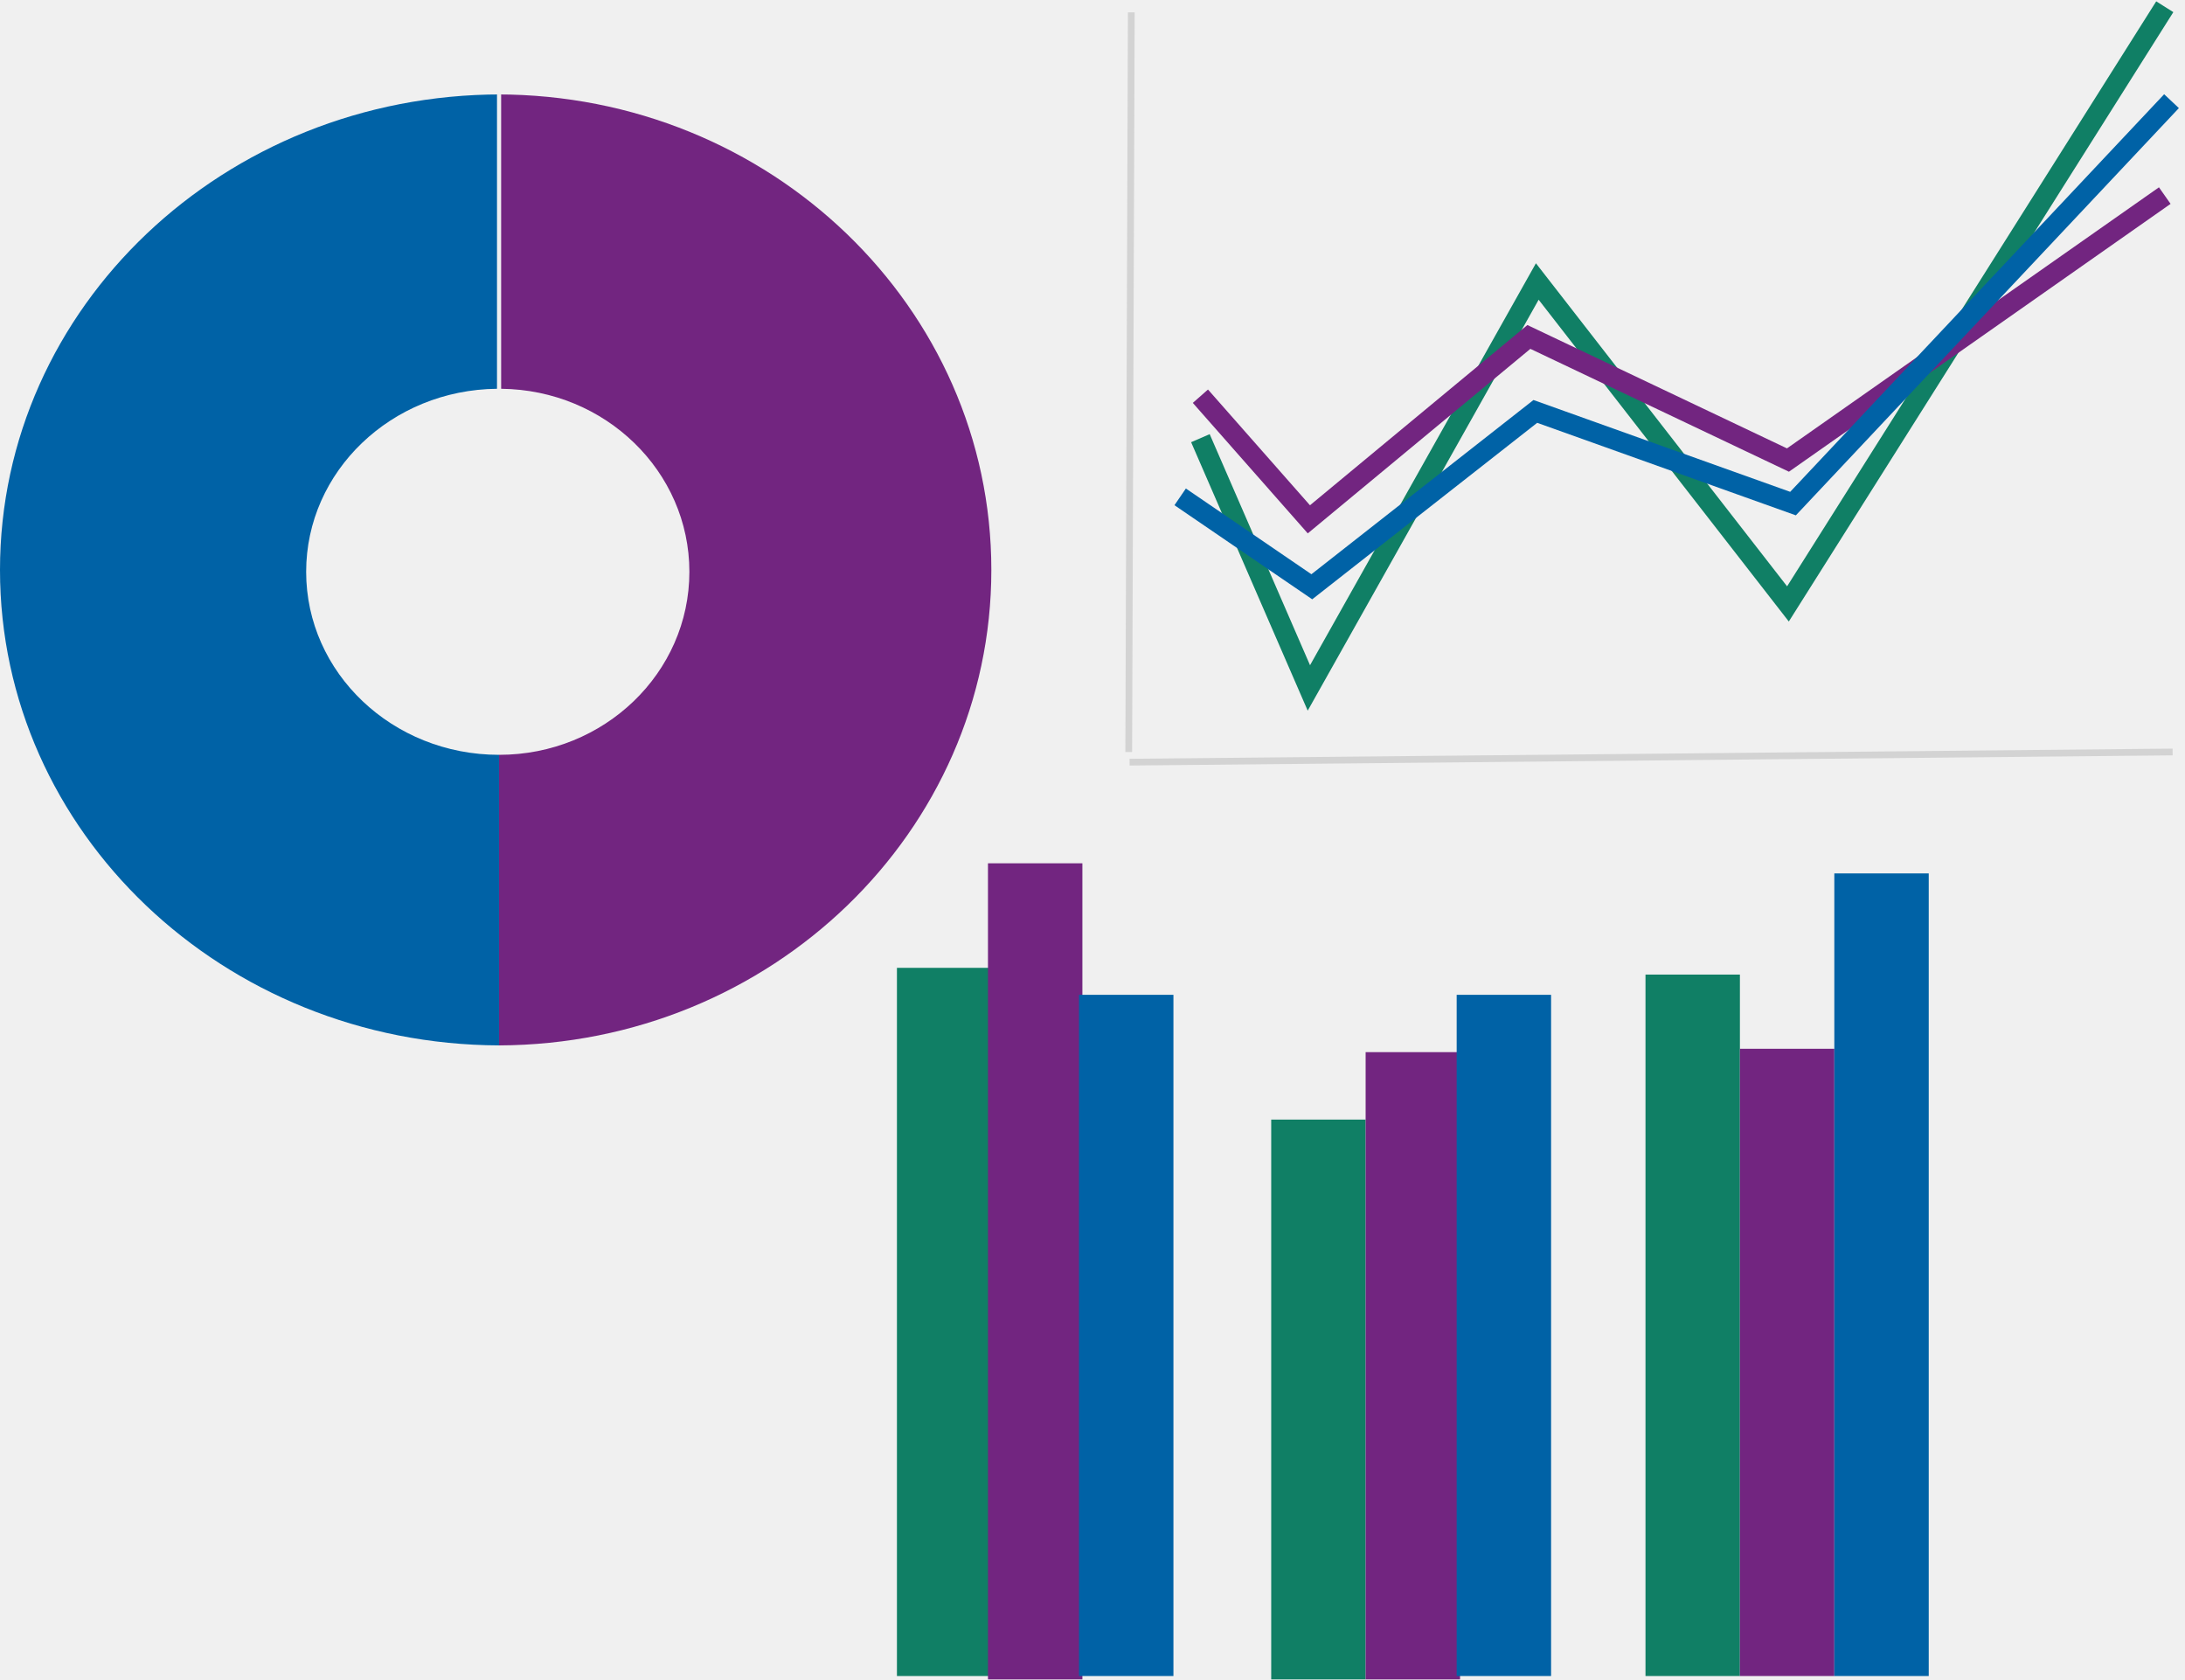
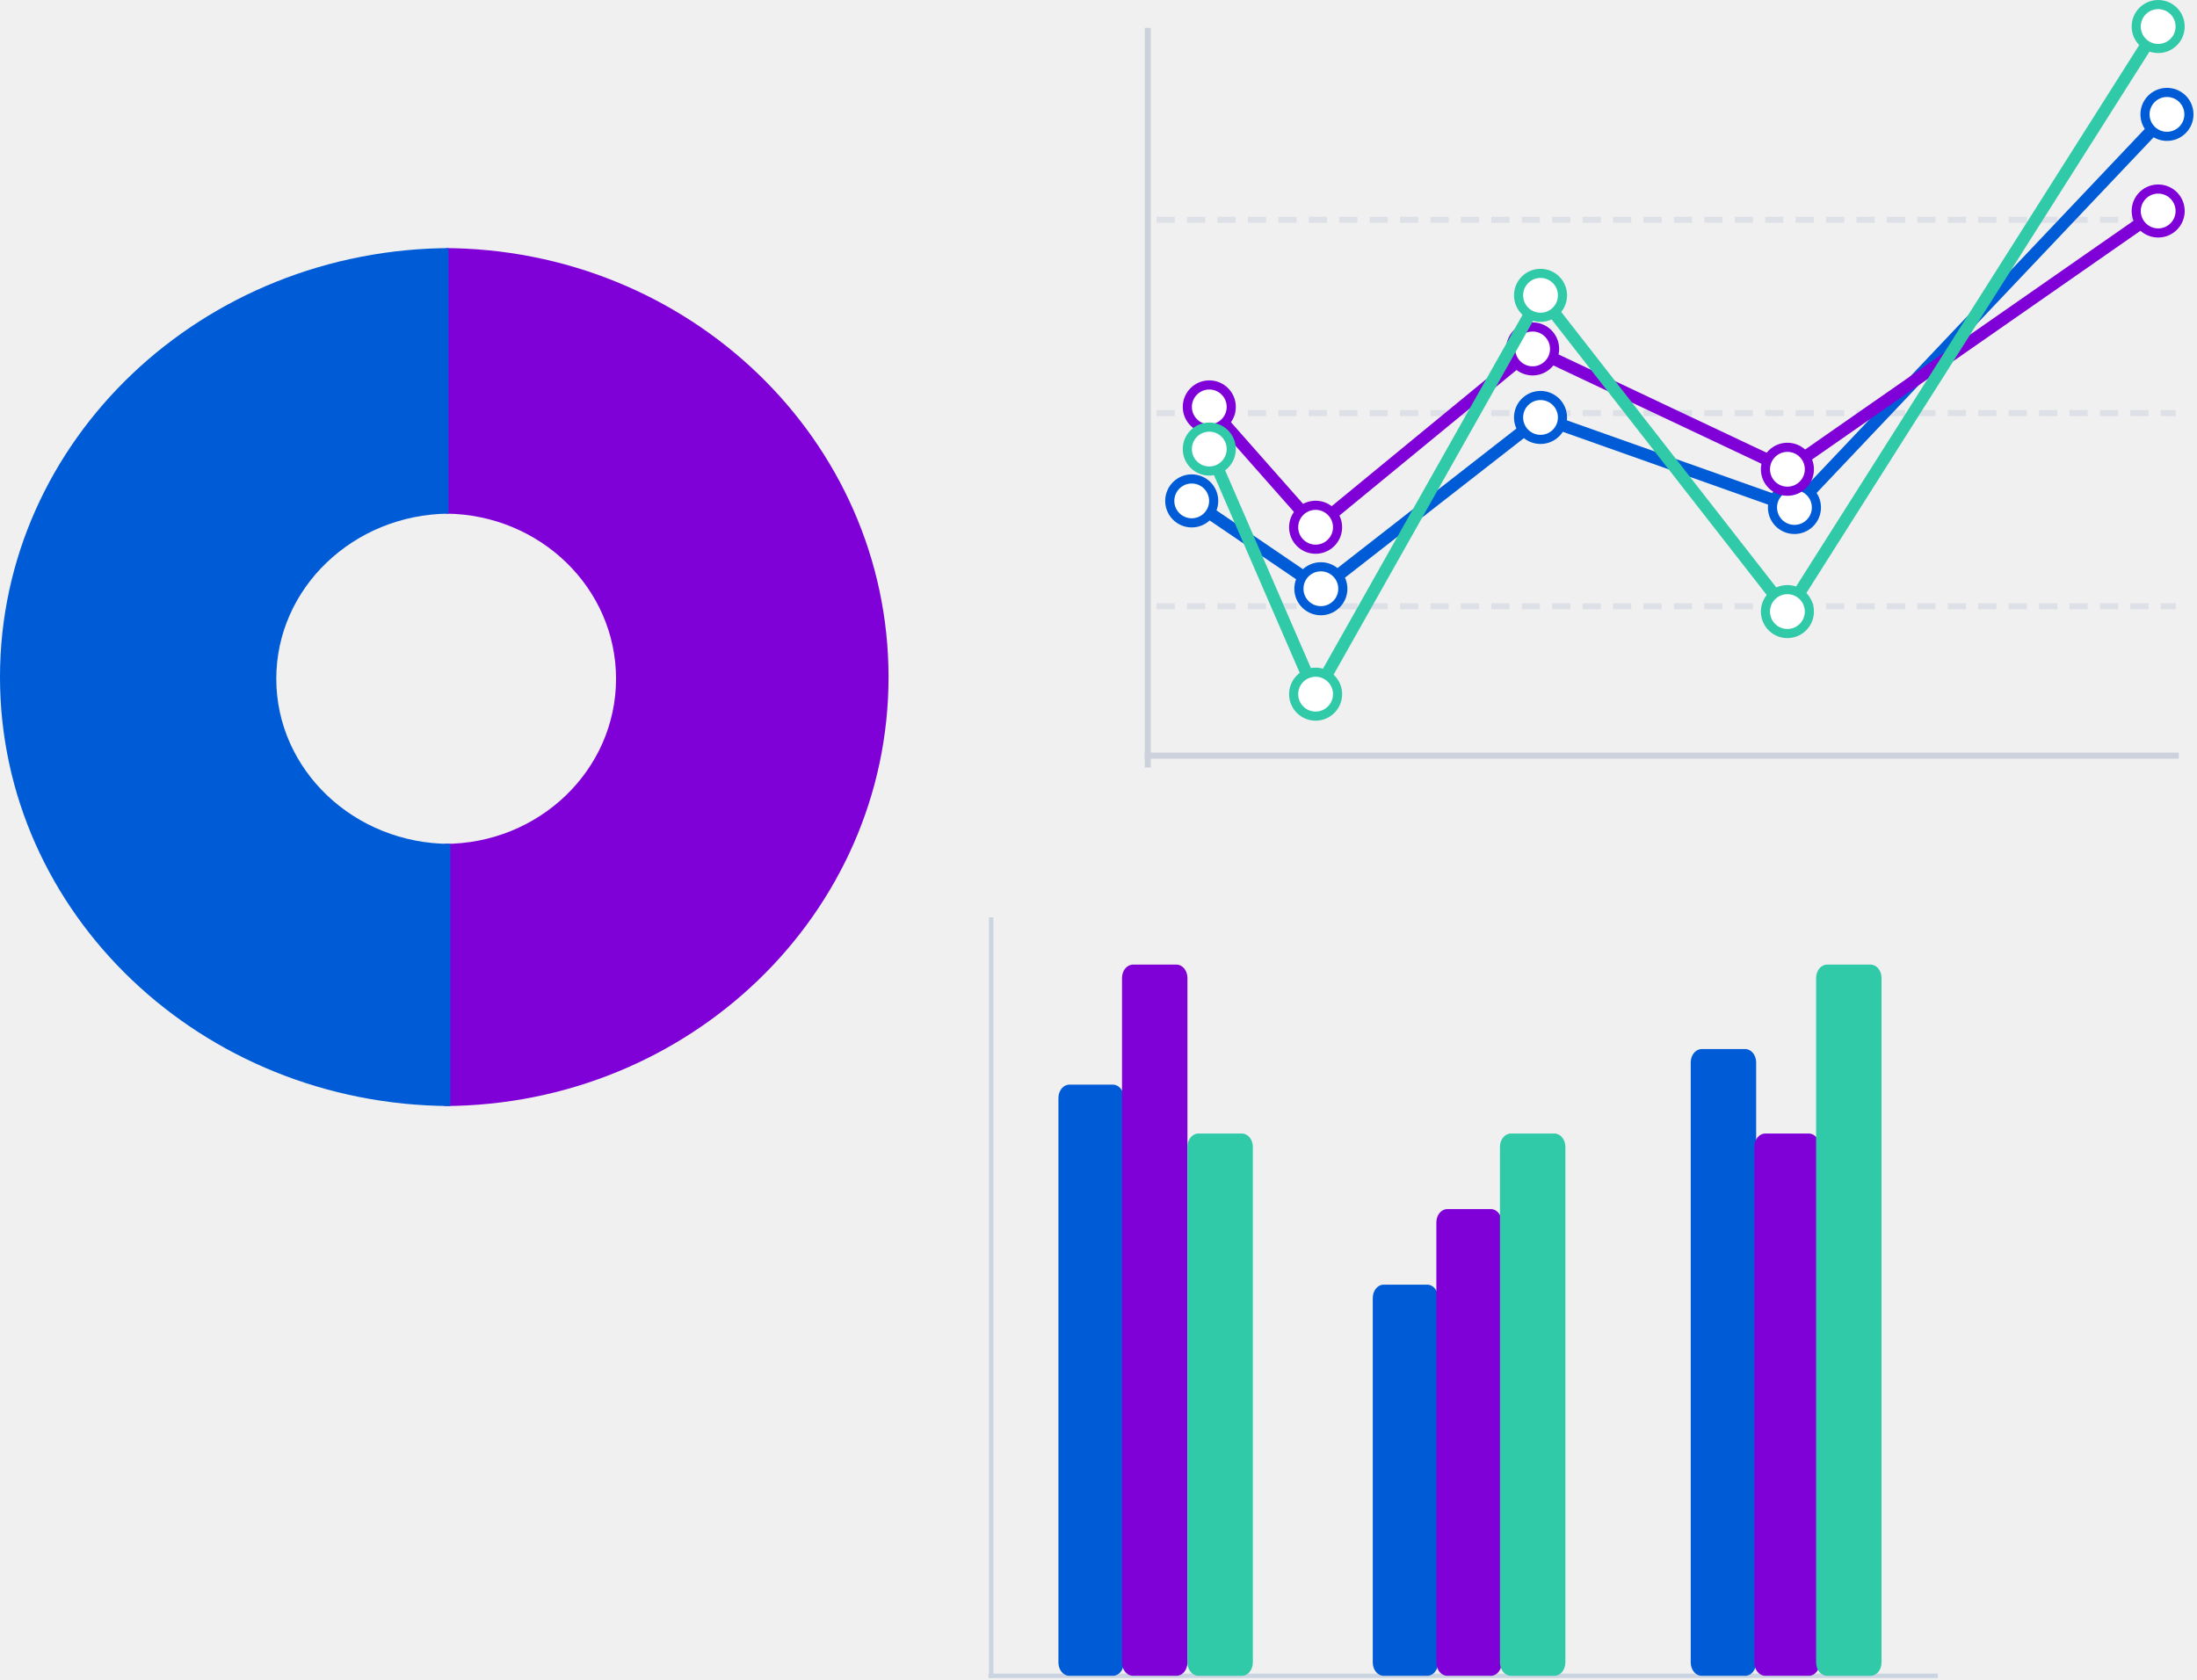
- <svg xmlns="http://www.w3.org/2000/svg" width="324px" height="249px" viewBox="0 0 324 249" version="1.1">
-   <g id="Page-1" stroke="none" stroke-width="1" fill="none" fill-rule="evenodd">
-     <g id="Group-24" transform="translate(0, 1)">
-       <line x1="167.75" y1="1.332" x2="167.375" y2="110" id="Line-3" stroke="#D3D3D3" stroke-linecap="square" />
-       <polygon id="Rectangle-Copy-17" fill="#107F65" transform="translate(140, 195) rotate(-450) translate(-140, -195) " points="87.5 188 192.5 188 192.5 202 87.5 202" />
-       <polygon id="Rectangle-Copy-18" fill="#722580" transform="translate(153.5, 187.5) rotate(-450) translate(-153.5, -187.5) " points="93 180.5 214 180.5 214 194.5 93 194.5" />
-       <polygon id="Rectangle-Copy-19" fill="#0062A6" transform="translate(167, 197) rotate(-450) translate(-167, -197) " points="116.5 190 217.5 190 217.5 204 116.5 204" />
-       <line x1="321.665" y1="110.5" x2="168" y2="112" id="Line-3" stroke="#D3D3D3" stroke-linecap="square" />
-       <polyline id="Path-5" stroke="#107F65" stroke-width="3" points="178 63.967 194.084 101 227.955 40.737 265.124 88.543 321 0" />
-       <polyline id="Path-5-Copy-2" stroke="#722580" stroke-width="3" points="178 57.746 194.084 76 226.709 48.958 265.124 67.211 321 28" />
-       <polyline id="Path-5-Copy" stroke="#0062A6" stroke-width="3" points="175 72.667 194.521 86 227.664 60 265.876 73.667 322 14" />
-       <path d="M74.311,13.004 L73.731,13 C114.196,13 147,44.564 147,83.5 C147,122.35 114.342,153.86 74,154 L74,110.917 C74.007,110.917 74.014,110.917 74.021,110.917 C89.597,110.917 102.224,98.767 102.224,83.78 C102.224,68.886 89.755,56.795 74.313,56.644 L74.311,13.004 Z" id="Combined-Shape" fill="#722580" />
-       <path d="M73.698,13.004 L73.697,56.644 C58.041,56.795 45.398,68.886 45.398,83.78 C45.398,98.767 58.2,110.917 73.992,110.917 C73.995,110.917 73.998,110.917 74,110.917 L74,153.999 C33.104,153.853 -5.68434189e-14,122.345 -5.68434189e-14,83.5 C-5.68434189e-14,44.564 33.259,13 74.287,13 L73.698,13.004 Z" id="Combined-Shape" fill="#0062A6" />
-       <polygon id="Rectangle-Copy-20" fill="#107F65" transform="translate(195.5, 206.5) rotate(-450) translate(-195.5, -206.5) " points="154 199.5 237 199.5 237 213.5 154 213.5" />
-       <polygon id="Rectangle-Copy-23" fill="#107F65" transform="translate(251, 195.5) rotate(-450) translate(-251, -195.5) " points="199 188.5 303 188.5 303 202.5 199 202.5" />
-       <rect id="Rectangle-Copy-21" fill="#722580" transform="translate(209.5, 201.5) rotate(-450) translate(-209.5, -201.5) " x="163" y="194.5" width="93" height="14" />
-       <polygon id="Rectangle-Copy-24" fill="#722580" transform="translate(265, 201) rotate(-450) translate(-265, -201) " points="218.5 194 311.5 194 311.5 208 218.5 208" />
-       <polygon id="Rectangle-Copy-22" fill="#0062A6" transform="translate(223, 197) rotate(-450) translate(-223, -197) " points="172.5 190 273.5 190 273.5 204 172.5 204" />
-       <polygon id="Rectangle-Copy-25" fill="#0062A6" transform="translate(279, 188) rotate(-450) translate(-279, -188) " points="219.5 181 338.5 181 338.5 195 219.5 195" />
-     </g>
+ <svg xmlns="http://www.w3.org/2000/svg" width="361" height="276" viewBox="0 0 361 276" fill="none">
+   <path fill-rule="evenodd" clip-rule="evenodd" d="M73.311 40.772L72.731 40.768C113.196 40.768 146 72.332 146 111.268C146 150.118 113.342 181.628 73 181.767L73 138.685C73.007 138.685 73.014 138.685 73.021 138.685C88.597 138.685 101.224 126.535 101.224 111.548C101.224 96.654 88.754 84.563 73.313 84.412L73.311 40.772Z" fill="#8001D8" />
+   <path fill-rule="evenodd" clip-rule="evenodd" d="M73.698 40.772L73.697 84.412C58.041 84.562 45.398 96.654 45.398 111.548C45.398 126.535 58.2 138.685 73.992 138.685C73.995 138.685 73.998 138.685 74 138.685L74 181.767C33.104 181.62 0 150.113 0 111.268C0 72.332 33.259 40.768 74.287 40.768L73.698 40.772Z" fill="#005BD7" />
+   <path d="M188.599 5.081V125.628" stroke="#CCD1DB" stroke-linecap="square" />
+   <path d="M188.599 124.185H357.509" stroke="#CCD1DB" stroke-linecap="square" />
+   <path d="M190.042 36.12H357.509" stroke="#DDE1E7" stroke-dasharray="3 2" />
+   <path d="M190.042 67.881H357.509" stroke="#DDE1E7" stroke-dasharray="3 2" />
+   <path d="M190.042 99.642H357.509" stroke="#DDE1E7" stroke-dasharray="3 2" />
+   <path d="M195.817 82.318L217.039 96.755L253.131 68.603L294.853 83.401L356.065 18.796" stroke="#005BD7" stroke-width="2" stroke-linecap="round" stroke-linejoin="round" />
+   <path d="M195.817 85.927C197.811 85.927 199.426 84.311 199.426 82.318C199.426 80.325 197.811 78.709 195.817 78.709C193.824 78.709 192.208 80.325 192.208 82.318C192.208 84.311 193.824 85.927 195.817 85.927Z" fill="white" stroke="#005BD7" stroke-width="1.5" />
+   <path d="M217.039 100.364C219.032 100.364 220.648 98.748 220.648 96.755C220.648 94.761 219.032 93.145 217.039 93.145C215.046 93.145 213.43 94.761 213.43 96.755C213.43 98.748 215.046 100.364 217.039 100.364Z" fill="white" stroke="#005BD7" stroke-width="1.5" />
+   <path d="M253.131 72.212C255.124 72.212 256.74 70.596 256.74 68.603C256.74 66.61 255.124 64.994 253.131 64.994C251.138 64.994 249.522 66.61 249.522 68.603C249.522 70.596 251.138 72.212 253.131 72.212Z" fill="white" stroke="#005BD7" stroke-width="1.5" />
+   <path d="M294.853 87.01C296.847 87.01 298.463 85.394 298.463 83.401C298.463 81.407 296.847 79.791 294.853 79.791C292.86 79.791 291.244 81.407 291.244 83.401C291.244 85.394 292.86 87.01 294.853 87.01Z" fill="white" stroke="#005BD7" stroke-width="1.5" />
+   <path d="M356.065 22.405C358.059 22.405 359.674 20.789 359.674 18.796C359.674 16.803 358.059 15.187 356.065 15.187C354.072 15.187 352.456 16.803 352.456 18.796C352.456 20.789 354.072 22.405 356.065 22.405Z" fill="white" stroke="#005BD7" stroke-width="1.5" />
+   <path d="M198.704 66.871L216.173 86.649L251.832 57.342L293.698 77.121L354.622 34.676" stroke="#8001D8" stroke-width="2" stroke-linecap="round" stroke-linejoin="round" />
+   <path d="M198.704 70.48C200.698 70.48 202.314 68.864 202.314 66.871C202.314 64.877 200.698 63.261 198.704 63.261C196.711 63.261 195.095 64.877 195.095 66.871C195.095 68.864 196.711 70.48 198.704 70.48Z" fill="white" stroke="#8001D8" stroke-width="1.5" />
+   <path d="M216.173 90.258C218.166 90.258 219.782 88.642 219.782 86.649C219.782 84.656 218.166 83.04 216.173 83.04C214.18 83.04 212.564 84.656 212.564 86.649C212.564 88.642 214.18 90.258 216.173 90.258Z" fill="white" stroke="#8001D8" stroke-width="1.5" />
+   <path d="M251.832 60.951C253.825 60.951 255.441 59.336 255.441 57.342C255.441 55.349 253.825 53.733 251.832 53.733C249.839 53.733 248.223 55.349 248.223 57.342C248.223 59.336 249.839 60.951 251.832 60.951Z" fill="white" stroke="#8001D8" stroke-width="1.5" />
+   <path d="M293.699 80.73C295.692 80.73 297.308 79.114 297.308 77.121C297.308 75.127 295.692 73.511 293.699 73.511C291.705 73.511 290.089 75.127 290.089 77.121C290.089 79.114 291.705 80.73 293.699 80.73Z" fill="white" stroke="#8001D8" stroke-width="1.5" />
+   <path d="M354.622 38.286C356.615 38.286 358.231 36.67 358.231 34.676C358.231 32.683 356.615 31.067 354.622 31.067C352.628 31.067 351.012 32.683 351.012 34.676C351.012 36.67 352.628 38.286 354.622 38.286Z" fill="white" stroke="#8001D8" stroke-width="1.5" />
+   <path d="M198.704 73.8L216.173 114.079L253.131 48.536L293.698 100.508L354.622 4.359" stroke="#31CAA8" stroke-width="2" stroke-linecap="round" stroke-linejoin="round" />
+   <path d="M198.704 77.409C200.698 77.409 202.314 75.793 202.314 73.8C202.314 71.807 200.698 70.191 198.704 70.191C196.711 70.191 195.095 71.807 195.095 73.8C195.095 75.793 196.711 77.409 198.704 77.409Z" fill="white" stroke="#31CAA8" stroke-width="1.5" />
+   <path d="M216.173 117.688C218.166 117.688 219.782 116.072 219.782 114.079C219.782 112.085 218.166 110.47 216.173 110.47C214.18 110.47 212.564 112.085 212.564 114.079C212.564 116.072 214.18 117.688 216.173 117.688Z" fill="white" stroke="#31CAA8" stroke-width="1.5" />
+   <path d="M253.131 52.145C255.124 52.145 256.74 50.529 256.74 48.536C256.74 46.542 255.124 44.927 253.131 44.927C251.138 44.927 249.522 46.542 249.522 48.536C249.522 50.529 251.138 52.145 253.131 52.145Z" fill="white" stroke="#31CAA8" stroke-width="1.5" />
+   <path d="M293.699 104.117C295.692 104.117 297.308 102.501 297.308 100.508C297.308 98.515 295.692 96.899 293.699 96.899C291.705 96.899 290.089 98.515 290.089 100.508C290.089 102.501 291.705 104.117 293.699 104.117Z" fill="white" stroke="#31CAA8" stroke-width="1.5" />
+   <path d="M354.622 7.968C356.615 7.968 358.231 6.353 358.231 4.359C358.231 2.366 356.615 0.75 354.622 0.75C352.628 0.75 351.012 2.366 351.012 4.359C351.012 6.353 352.628 7.968 354.622 7.968Z" fill="white" stroke="#31CAA8" stroke-width="1.5" />
+   <g clip-path="url(#clip0_125_3156)">
+     <path d="M162.868 150.768V275.403" stroke="#CBD5E1" stroke-width="0.723" stroke-linecap="square" />
+     <path d="M162.42 275.403H318.42" stroke="#CBD5E1" stroke-width="0.723" stroke-linecap="square" />
+     <path d="M182.871 178.25H175.706C174.717 178.25 173.915 179.231 173.915 180.441V273.211C173.915 274.422 174.717 275.403 175.706 275.403H182.871C183.861 275.403 184.663 274.422 184.663 273.211V180.441C184.663 179.231 183.861 178.25 182.871 178.25Z" fill="#005BD7" />
+     <path d="M193.321 158.527H186.156C185.166 158.527 184.364 159.508 184.364 160.718V273.211C184.364 274.422 185.166 275.403 186.156 275.403H193.321C194.31 275.403 195.113 274.422 195.113 273.211V160.718C195.113 159.508 194.31 158.527 193.321 158.527Z" fill="#8001D8" />
+     <path d="M204.069 186.285H196.904C195.915 186.285 195.113 187.266 195.113 188.476V273.211C195.113 274.422 195.915 275.403 196.904 275.403H204.069C205.059 275.403 205.861 274.422 205.861 273.211V188.476C205.861 187.266 205.059 186.285 204.069 186.285Z" fill="#31CAA8" />
+     <path d="M234.523 211.121H227.357C226.368 211.121 225.566 212.102 225.566 213.313V273.211C225.566 274.422 226.368 275.403 227.357 275.403H234.523C235.512 275.403 236.314 274.422 236.314 273.211V213.313C236.314 212.102 235.512 211.121 234.523 211.121Z" fill="#005BD7" />
+     <path d="M244.972 198.703H237.807C236.818 198.703 236.016 199.684 236.016 200.894V273.211C236.016 274.422 236.818 275.403 237.807 275.403H244.972C245.962 275.403 246.764 274.422 246.764 273.211V200.894C246.764 199.684 245.962 198.703 244.972 198.703Z" fill="#8001D8" />
+     <path d="M255.422 186.285H248.256C247.267 186.285 246.465 187.266 246.465 188.476V273.211C246.465 274.422 247.267 275.403 248.256 275.403H255.422C256.411 275.403 257.213 274.422 257.213 273.211V188.476C257.213 187.266 256.411 186.285 255.422 186.285Z" fill="#31CAA8" />
+     <path d="M286.771 172.406H279.606C278.616 172.406 277.814 173.387 277.814 174.597V273.211C277.814 274.422 278.616 275.403 279.606 275.403H286.771C287.76 275.403 288.562 274.422 288.562 273.211V174.597C288.562 173.387 287.76 172.406 286.771 172.406Z" fill="#005BD7" />
+     <path d="M297.221 186.285H290.055C289.066 186.285 288.264 187.266 288.264 188.476V273.211C288.264 274.422 289.066 275.403 290.055 275.403H297.221C298.21 275.403 299.012 274.422 299.012 273.211V188.476C299.012 187.266 298.21 186.285 297.221 186.285Z" fill="#8001D8" />
+     <path d="M307.372 158.527H300.206C299.217 158.527 298.415 159.508 298.415 160.718V273.211C298.415 274.422 299.217 275.403 300.206 275.403H307.372C308.361 275.403 309.163 274.422 309.163 273.211V160.718C309.163 159.508 308.361 158.527 307.372 158.527Z" fill="#31CAA8" />
  </g>
+   <defs>
+     <clipPath id="clip0_125_3156">
+       <rect width="156" height="125" fill="white" transform="translate(162.42 150.768)" />
+     </clipPath>
+   </defs>
</svg>
